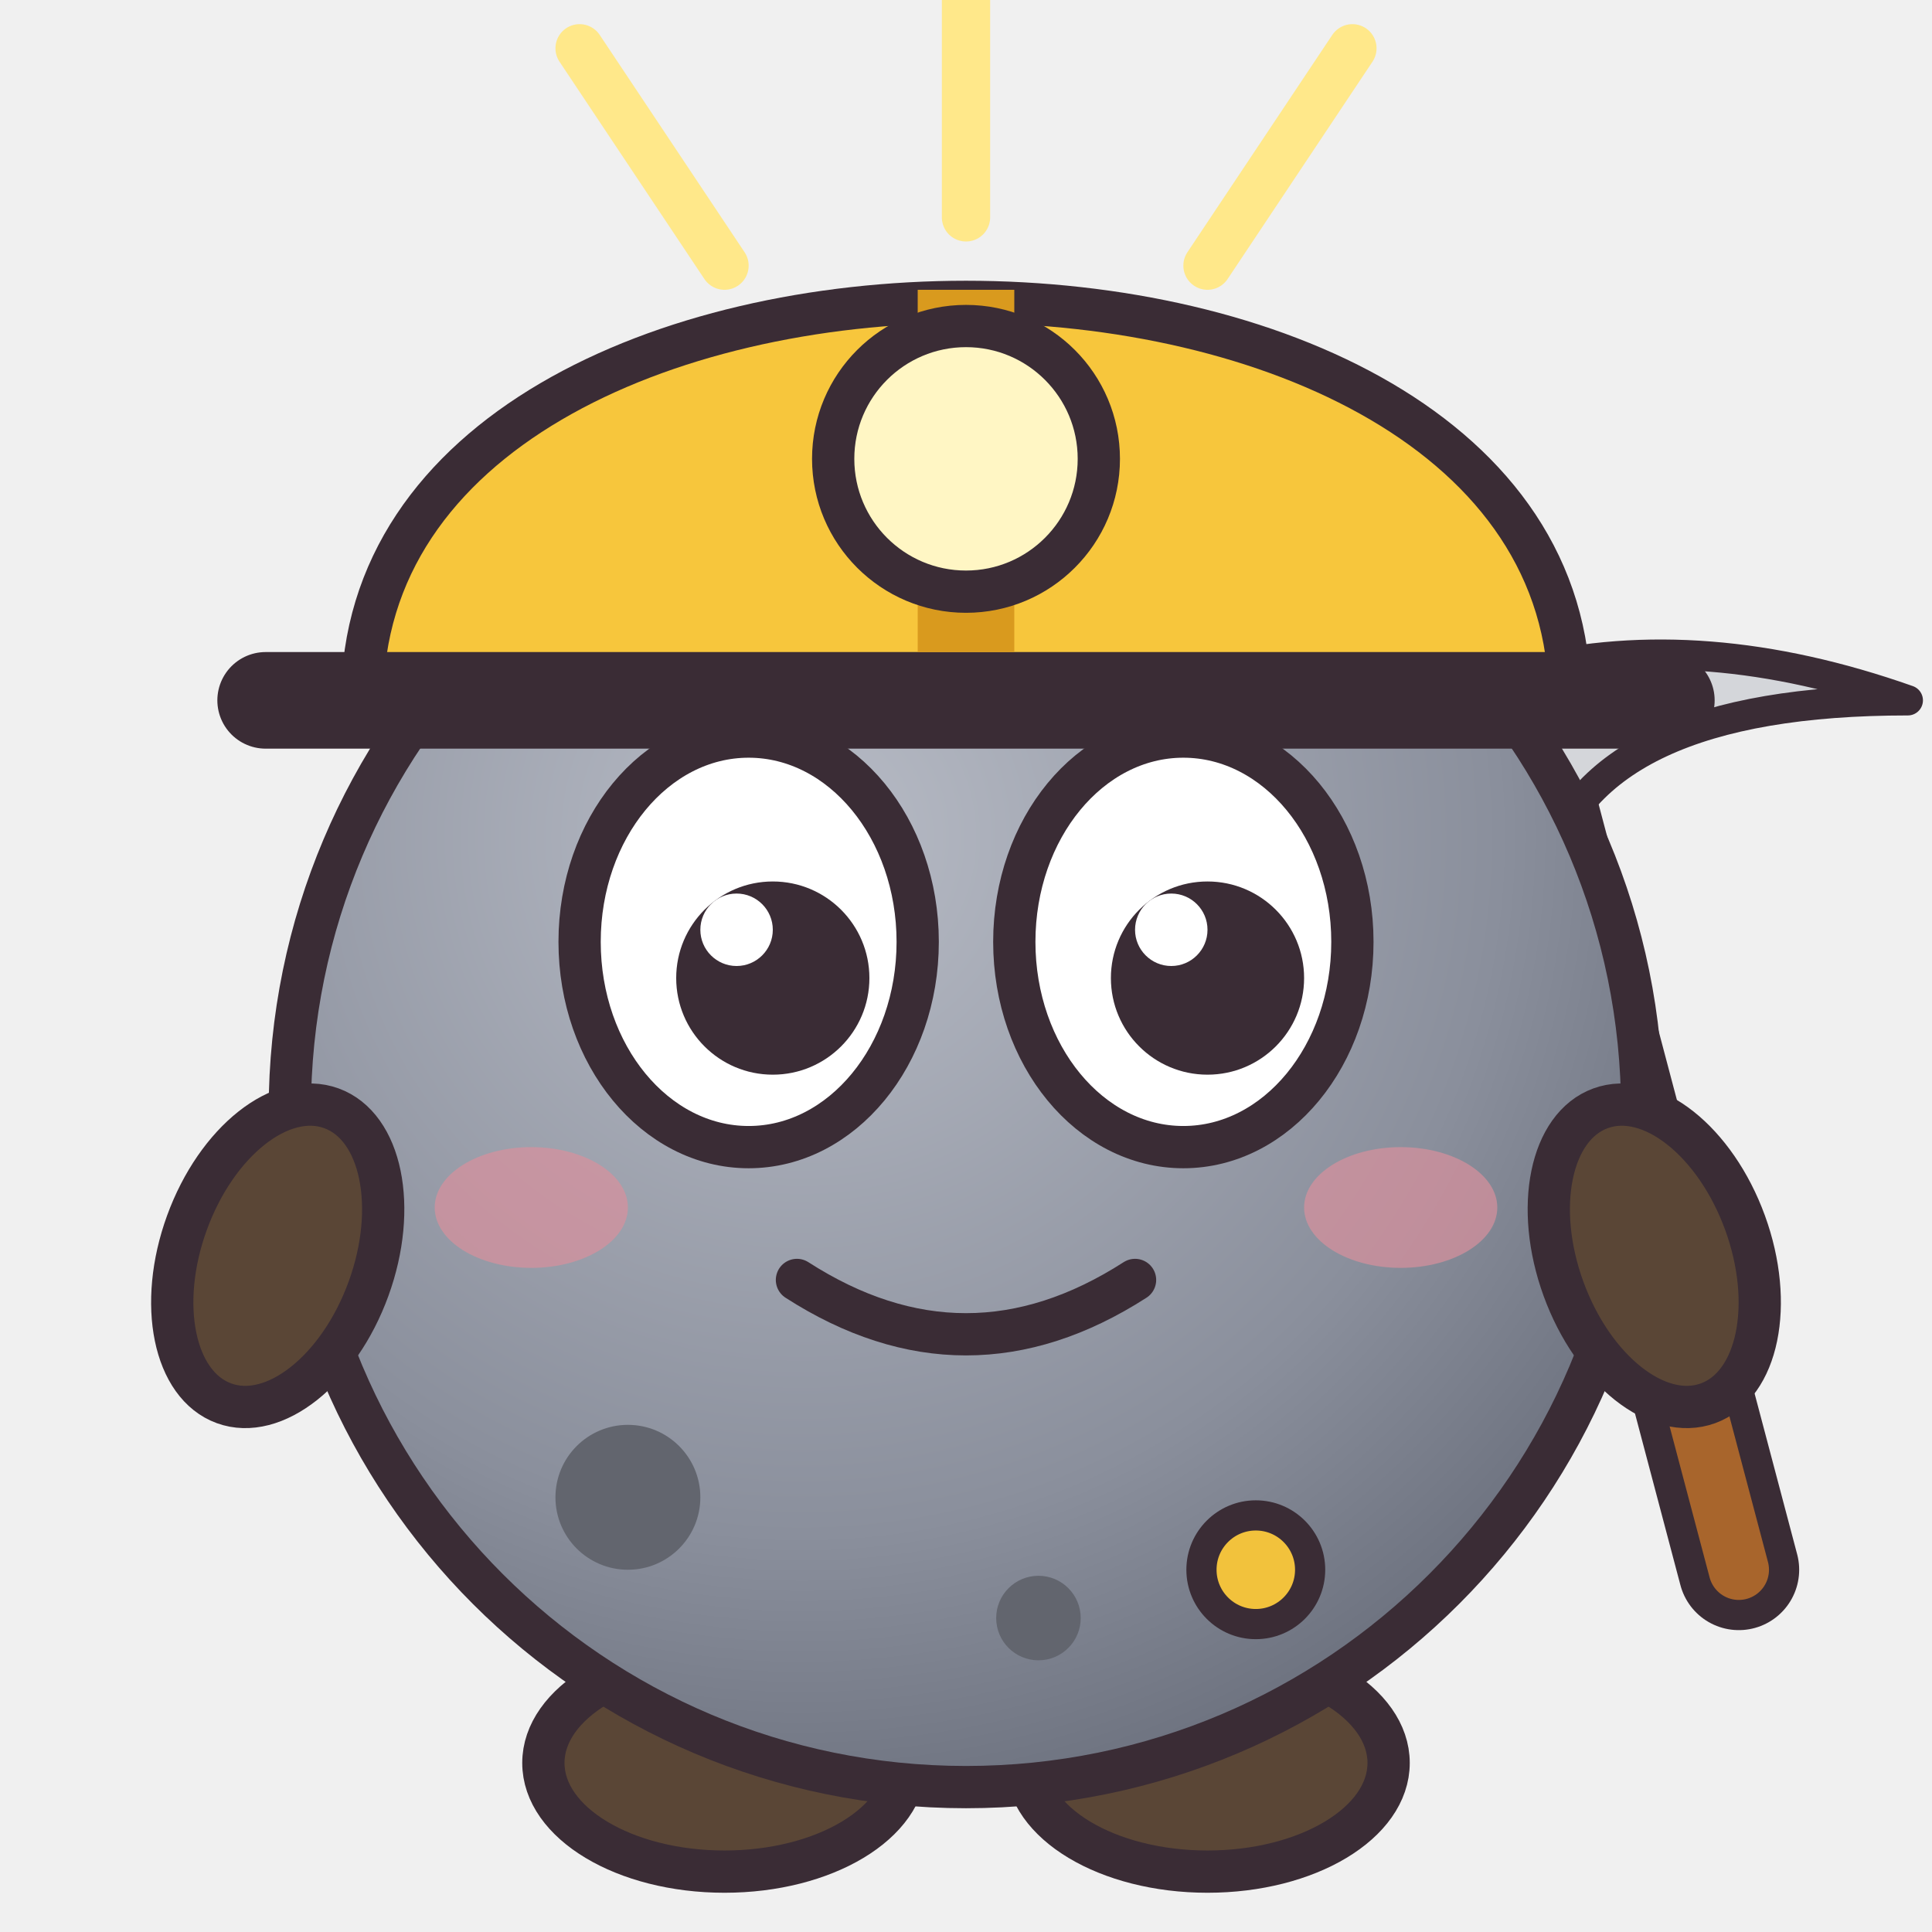
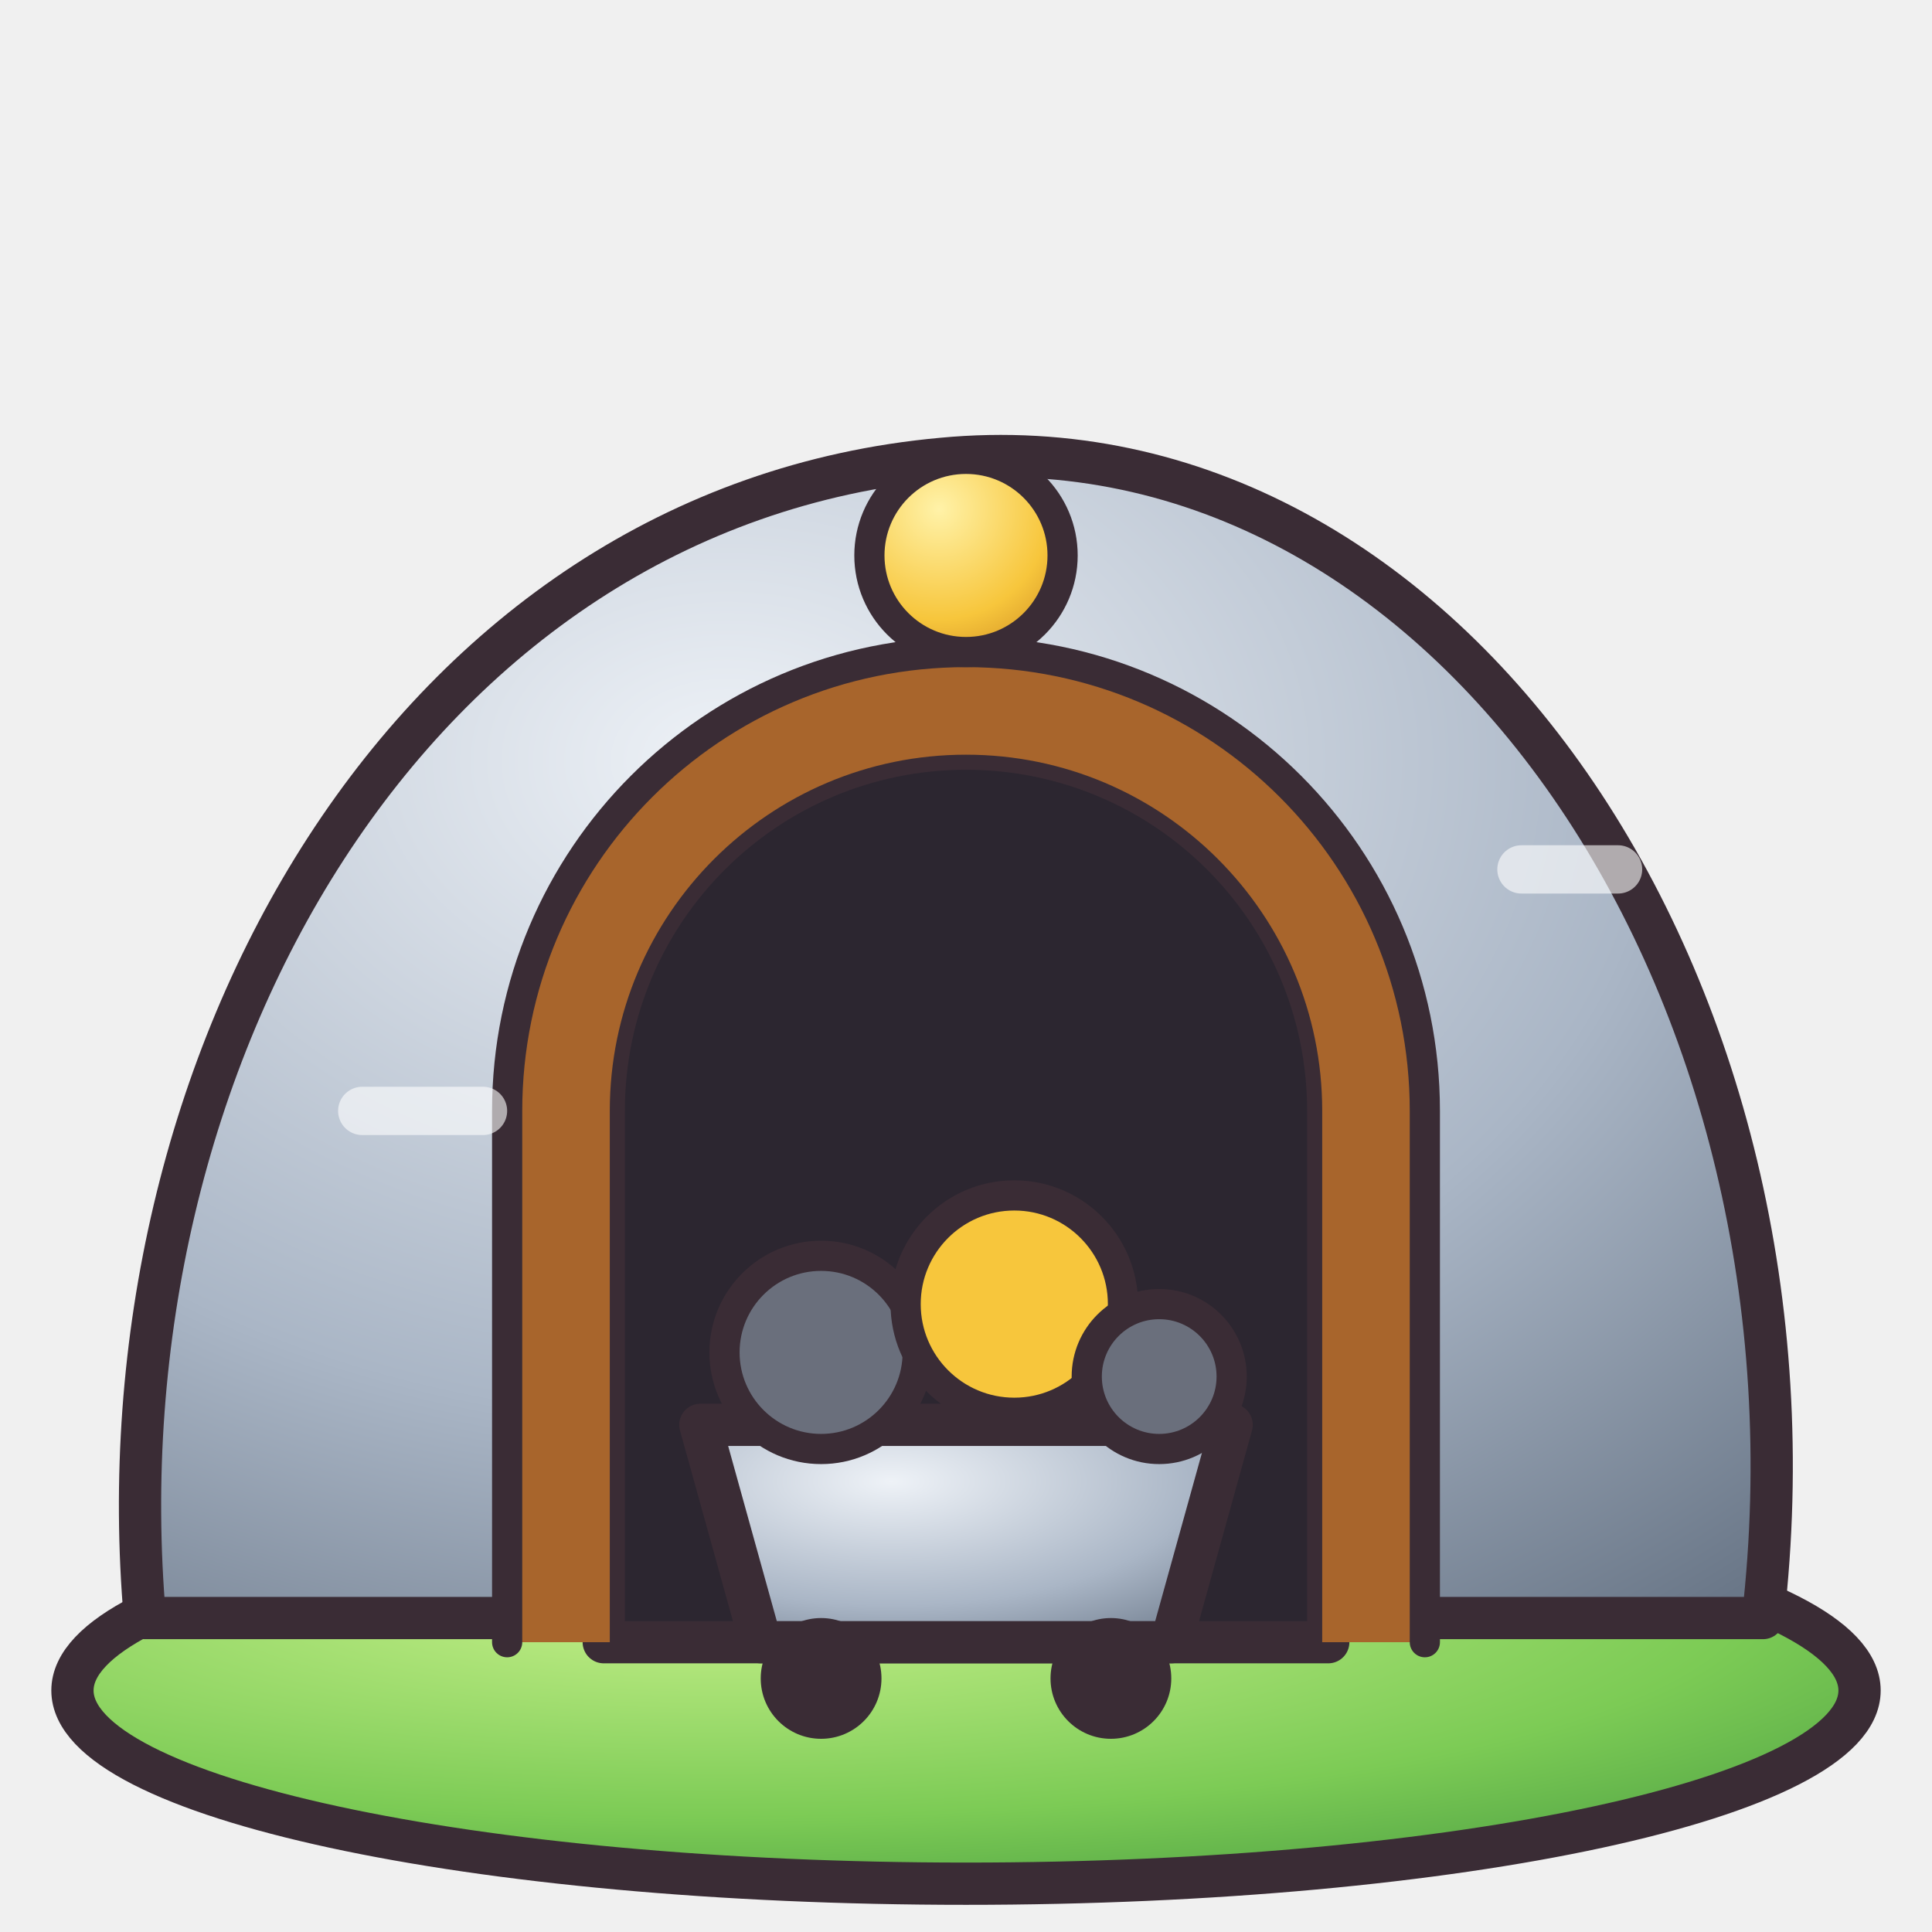
<svg xmlns="http://www.w3.org/2000/svg" viewBox="0 0 160 160" width="160" height="160">
  <defs>
-     <radialGradient id="b" cx=".38" cy=".3" r=".85">
-       <stop offset="0" stop-color="#b8bcc6" />
-       <stop offset=".6" stop-color="#8a8f9c" />
-       <stop offset="1" stop-color="#5c616e" />
+     <radialGradient id="grass" cx=".36" cy=".26" r=".95">
+       <stop offset="0" stop-color="#c6f08a" />
+       <stop offset=".6" stop-color="#7ccb55" />
+       <stop offset="1" stop-color="#43963f" />
+     </radialGradient>
+     <radialGradient id="glass" cx=".36" cy=".26" r=".95">
+       <stop offset="0" stop-color="#e8fbff" />
+       <stop offset=".6" stop-color="#8fd9f2" />
+       <stop offset="1" stop-color="#3f9fd0" />
+     </radialGradient>
+     <radialGradient id="smoke" cx=".36" cy=".26" r=".95">
+       <stop offset="0" stop-color="#ffffff" />
+       <stop offset=".6" stop-color="#e4e8ee" />
+       <stop offset="1" stop-color="#aeb7c4" />
+     </radialGradient>
+     <radialGradient id="red" cx=".36" cy=".26" r=".95">
+       <stop offset="0" stop-color="#ff9d8c" />
+       <stop offset=".6" stop-color="#e8533f" />
+       <stop offset="1" stop-color="#ab2c26" />
+     </radialGradient>
+     <radialGradient id="steel" cx=".36" cy=".26" r=".95">
+       <stop offset="0" stop-color="#eef2f7" />
+       <stop offset=".6" stop-color="#aab6c6" />
+       <stop offset="1" stop-color="#6a7788" />
+     </radialGradient>
+     <radialGradient id="brick" cx=".36" cy=".26" r=".95">
+       <stop offset="0" stop-color="#f2a878" />
+       <stop offset=".6" stop-color="#cf6a42" />
+       <stop offset="1" stop-color="#94402a" />
+     </radialGradient>
+     <radialGradient id="wood" cx=".36" cy=".26" r=".95">
+       <stop offset="0" stop-color="#e8b878" />
+       <stop offset=".6" stop-color="#c07f42" />
+       <stop offset="1" stop-color="#7f4d24" />
+     </radialGradient>
+     <radialGradient id="cream" cx=".36" cy=".26" r=".95">
+       <stop offset="0" stop-color="#fff8e6" />
+       <stop offset=".6" stop-color="#f4e0b2" />
+       <stop offset="1" stop-color="#cfa766" />
+     </radialGradient>
+     <radialGradient id="gold" cx=".36" cy=".26" r=".95">
+       <stop offset="0" stop-color="#fff2a8" />
+       <stop offset=".6" stop-color="#f7c63c" />
+       <stop offset="1" stop-color="#c9841e" />
+     </radialGradient>
+     <radialGradient id="green" cx=".36" cy=".26" r=".95">
+       <stop offset="0" stop-color="#d6f7a6" />
+       <stop offset=".6" stop-color="#74cc5a" />
+       <stop offset="1" stop-color="#2f8a44" />
    </radialGradient>
  </defs>
-   <path d="M144 130L126 62" fill="none" stroke="#3a2c35" stroke-width="10" stroke-linecap="round" />
-   <path d="M144 130L126 62" fill="none" stroke="#a8652c" stroke-width="5" stroke-linecap="round" />
-   <path d="M100 72q24-26 58-14-26 0-30 14-14-8-28 0z" fill="#d4d6da" stroke="#3a2c35" stroke-width="2.5" stroke-linejoin="round" stroke-linecap="round" />
-   <ellipse cx="60" cy="146" rx="15" ry="9" fill="#5a4636" stroke="#3a2c35" stroke-width="3.5" stroke-linejoin="round" stroke-linecap="round" />
-   <ellipse cx="100" cy="146" rx="15" ry="9" fill="#5a4636" stroke="#3a2c35" stroke-width="3.5" stroke-linejoin="round" stroke-linecap="round" />
-   <circle cx="80" cy="92" r="56" fill="url(#b)" stroke="#3a2c35" stroke-width="3.5" stroke-linejoin="round" stroke-linecap="round" />
-   <circle cx="52" cy="124" r="6" fill="#62656e" />
-   <circle cx="104" cy="130" r="4.5" fill="#f2c23c" stroke="#3a2c35" stroke-width="2.5" stroke-linejoin="round" stroke-linecap="round" />
-   <circle cx="86" cy="134" r="3.5" fill="#62656e" />
-   <ellipse cx="23" cy="104" rx="8" ry="13" transform="rotate(20 23 104)" fill="#5a4636" stroke="#3a2c35" stroke-width="3.5" stroke-linejoin="round" stroke-linecap="round" />
-   <ellipse cx="137" cy="104" rx="8" ry="13" transform="rotate(-20 137 104)" fill="#5a4636" stroke="#3a2c35" stroke-width="3.5" stroke-linejoin="round" stroke-linecap="round" />
-   <ellipse cx="62" cy="78" rx="14" ry="17" fill="#fff" stroke="#3a2c35" stroke-width="3.5" stroke-linejoin="round" stroke-linecap="round" />
-   <circle cx="64" cy="81" r="8" fill="#3a2c35" />
-   <circle cx="61" cy="77" r="3" fill="#fff" />
-   <ellipse cx="98" cy="78" rx="14" ry="17" fill="#fff" stroke="#3a2c35" stroke-width="3.5" stroke-linejoin="round" stroke-linecap="round" />
-   <circle cx="100" cy="81" r="8" fill="#3a2c35" />
-   <circle cx="97" cy="77" r="3" fill="#fff" />
-   <path d="M66 106q14 9 28 0" fill="none" stroke="#3a2c35" stroke-width="3.5" stroke-linejoin="round" stroke-linecap="round" />
-   <ellipse cx="44" cy="100" rx="8" ry="5" fill="#d8909c" opacity=".7" />
-   <ellipse cx="116" cy="100" rx="8" ry="5" fill="#d8909c" opacity=".7" />
-   <path d="M30 58C30 14 130 14 130 58z" fill="#f7c63c" stroke="#3a2c35" stroke-width="3.5" stroke-linejoin="round" stroke-linecap="round" />
-   <path d="M22 58h116" stroke="#3a2c35" stroke-linejoin="round" stroke-linecap="round" fill="none" stroke-width="8" />
-   <path d="M80 24v30" stroke="#d99a1e" stroke-width="8" />
-   <circle cx="80" cy="38" r="11" fill="#fff6c4" stroke="#3a2c35" stroke-width="3.5" stroke-linejoin="round" stroke-linecap="round" />
-   <path d="M60 22L48 4M100 22l12-18M80 18V0" stroke="#ffe88a" stroke-width="4" stroke-linecap="round" />
+   <ellipse cx="80" cy="140" rx="74" ry="16" fill="url(#grass)" stroke="#3a2c35" stroke-width="3.5" stroke-linejoin="round" stroke-linecap="round" />
+   <path d="M12 134c-4-46 22-92 66-96 42-4 74 44 68 96z" fill="url(#steel)" stroke="#3a2c35" stroke-width="3.5" stroke-linejoin="round" stroke-linecap="round" />
+   <path d="M50 136V92a30 30 0 0 1 60 0v44z" fill="#2c2630" stroke="#3a2c35" stroke-width="3.5" stroke-linejoin="round" stroke-linecap="round" />
+   <path d="M46 136V92a34 34 0 0 1 68 0v44" fill="none" stroke="#a8652c" stroke-width="9" stroke-linejoin="round" />
+   <path d="M42 136V92a38 38 0 0 1 76 0v44" fill="none" stroke="#3a2c35" stroke-width="2.5" stroke-linejoin="round" stroke-linecap="round" />
+   <circle cx="80" cy="46" r="8" fill="url(#gold)" stroke="#3a2c35" stroke-width="2.5" stroke-linejoin="round" stroke-linecap="round" />
+   <path d="M30 92h10" stroke="#fff" stroke-opacity=".6" stroke-width="4" stroke-linecap="round" />
+   <path d="M126 72h8" stroke="#fff" stroke-opacity=".6" stroke-width="4" stroke-linecap="round" />
+   <path d="M58 118h44l-5 18H63z" fill="url(#steel)" stroke="#3a2c35" stroke-width="3.5" stroke-linejoin="round" stroke-linecap="round" />
+   <circle cx="68" cy="112" r="8" fill="#6a6f7c" stroke="#3a2c35" stroke-width="2.5" stroke-linejoin="round" stroke-linecap="round" />
+   <circle cx="84" cy="108" r="9" fill="#f7c63c" stroke="#3a2c35" stroke-width="2.5" stroke-linejoin="round" stroke-linecap="round" />
+   <circle cx="96" cy="114" r="6" fill="#6a6f7c" stroke="#3a2c35" stroke-width="2.5" stroke-linejoin="round" stroke-linecap="round" />
+   <circle cx="68" cy="139" r="5" fill="#3a2c35" />
+   <circle cx="92" cy="139" r="5" fill="#3a2c35" />
</svg>
